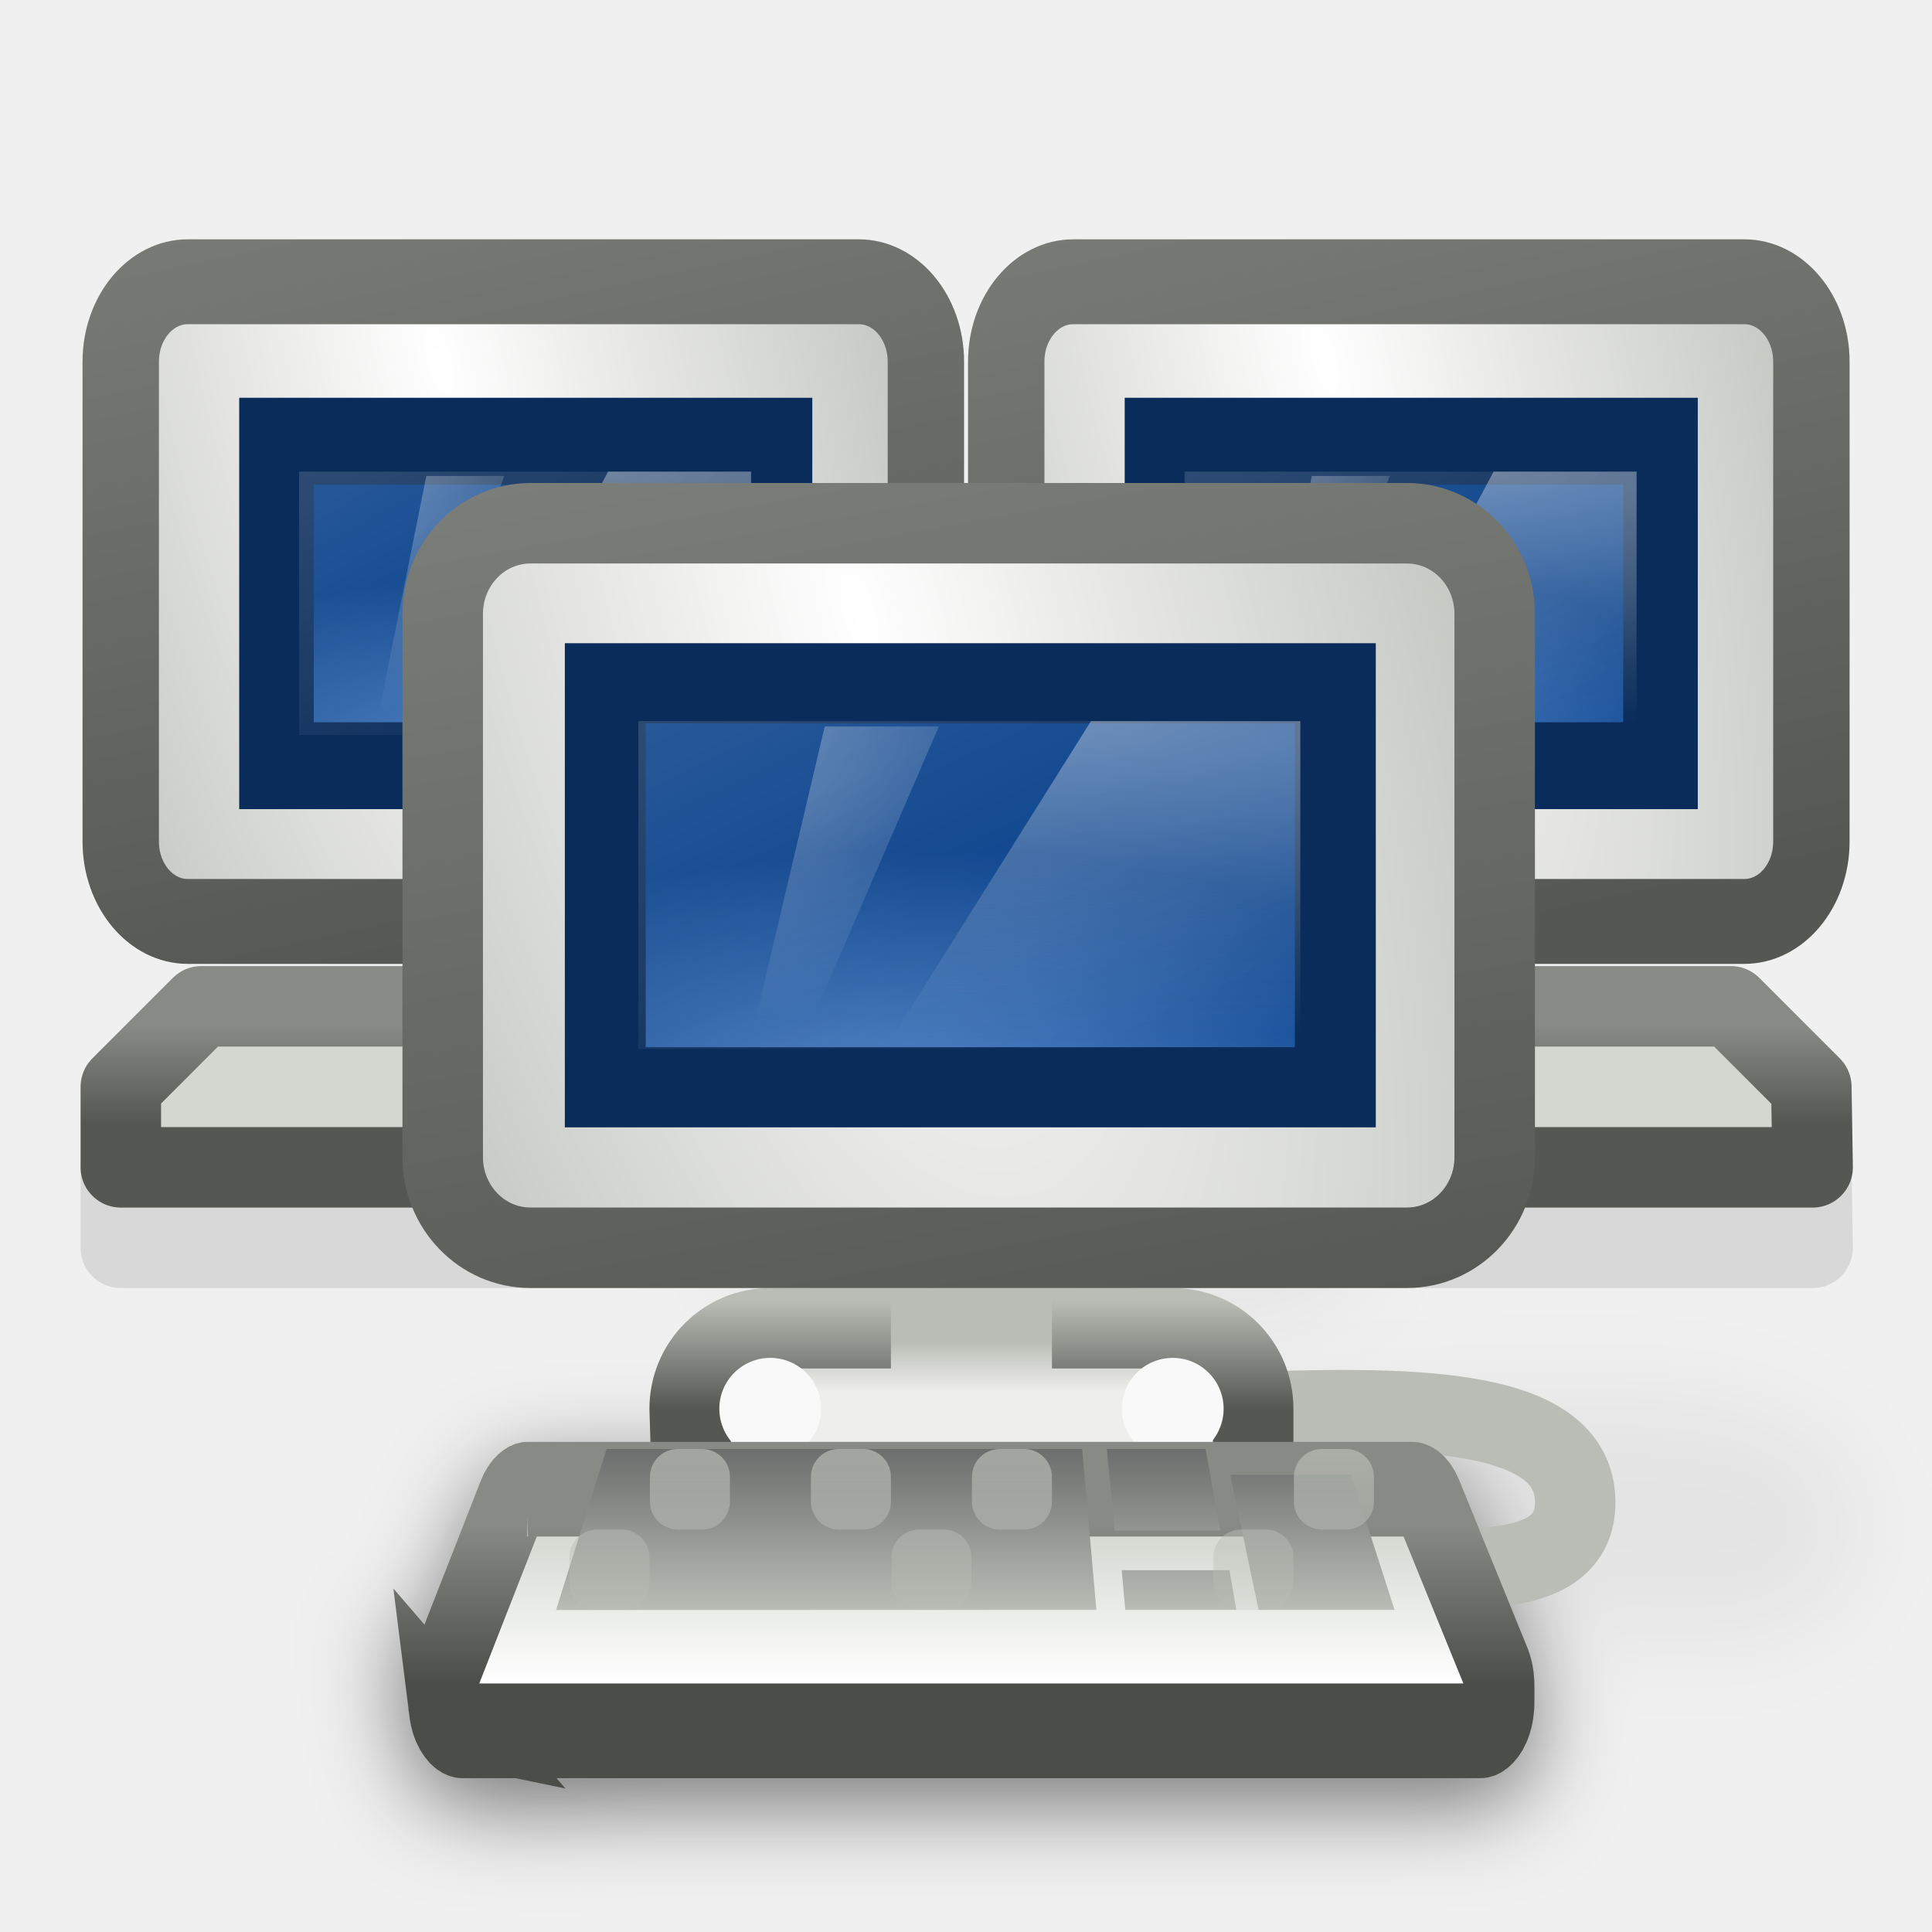
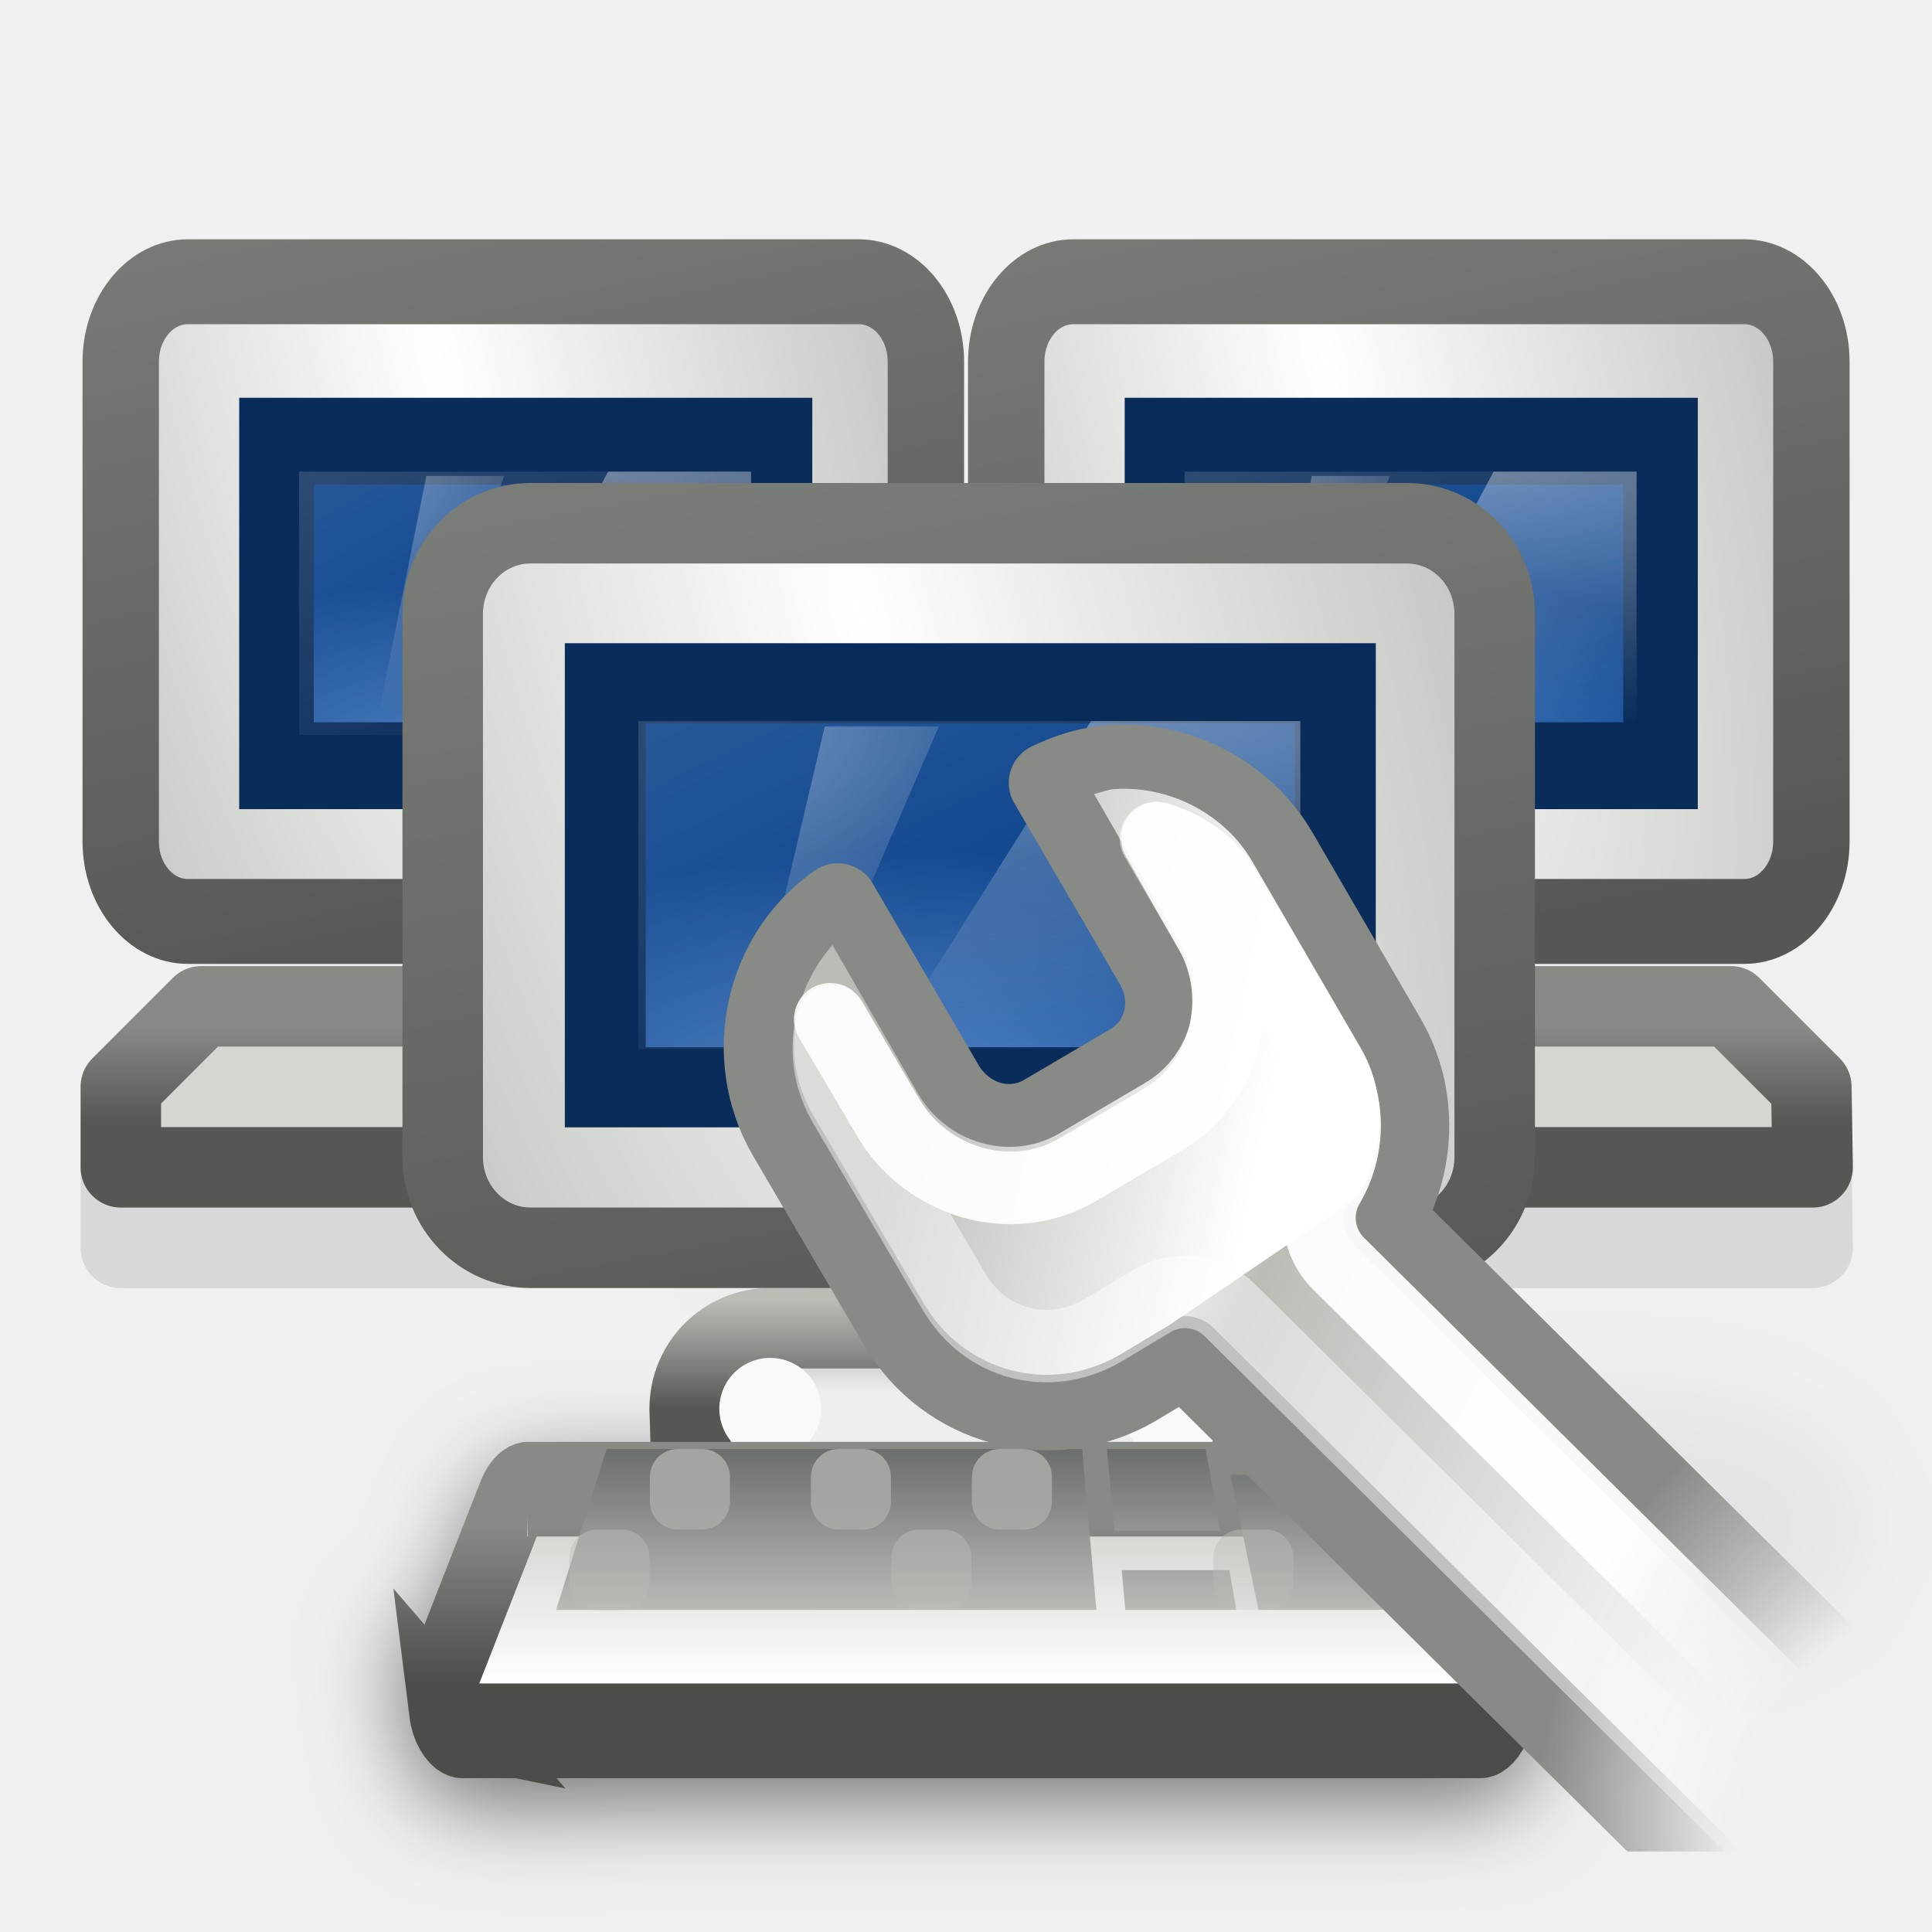
<svg xmlns="http://www.w3.org/2000/svg" xmlns:xlink="http://www.w3.org/1999/xlink" width="24" height="24" id="svg11300" version="1.0" style="display:inline;enable-background:new">
  <defs id="defs3">
    <linearGradient id="linearGradient3574">
      <stop style="stop-color:#babdb6;stop-opacity:1" offset="0" id="stop3576" />
      <stop style="stop-color:#ffffff;stop-opacity:1" offset="1" id="stop3578" />
    </linearGradient>
    <linearGradient xlink:href="#linearGradient3574" id="linearGradient3581" x1="305.125" y1="181.511" x2="309.625" y2="182.438" gradientUnits="userSpaceOnUse" gradientTransform="translate(-0.00240191,-0.07836799)" />
    <linearGradient id="linearGradient3775">
      <stop style="stop-color:#888a85;stop-opacity:1;" offset="0" id="stop3777" />
      <stop style="stop-color:#555753;stop-opacity:1" offset="1" id="stop3779" />
    </linearGradient>
    <linearGradient xlink:href="#linearGradient3775" id="linearGradient3814" gradientUnits="userSpaceOnUse" x1="318.63" y1="190.764" x2="317.917" y2="197.288" />
    <linearGradient id="linearGradient4434">
      <stop id="stop4436" offset="0" style="stop-color:#d3d7cf;stop-opacity:1;" />
      <stop style="stop-color:#babdb6;stop-opacity:1" offset="0.183" id="stop4438" />
      <stop id="stop4440" offset="0.319" style="stop-color:#ffffff;stop-opacity:1" />
      <stop style="stop-color:#babdb6;stop-opacity:1" offset="0.876" id="stop4442" />
      <stop id="stop4444" offset="1" style="stop-color:#eeeeec;stop-opacity:1" />
    </linearGradient>
    <linearGradient xlink:href="#linearGradient4434" id="linearGradient3812" gradientUnits="userSpaceOnUse" x1="320.189" y1="190.019" x2="307.789" y2="183.758" />
    <linearGradient id="linearGradient7755">
      <stop style="stop-color:#000000;stop-opacity:1;" offset="0" id="stop7757" />
      <stop id="stop7759" offset="0.477" style="stop-color:#000000;stop-opacity:1" />
      <stop style="stop-color:#ffffff;stop-opacity:1" offset="1" id="stop7761" />
    </linearGradient>
    <radialGradient xlink:href="#linearGradient7755" id="radialGradient7767" gradientUnits="userSpaceOnUse" gradientTransform="matrix(0.6602922,-1.1125763e-6,1.3986525e-6,0.8300728,104.7241,-724.9782)" cx="323" cy="1103.486" fx="323" fy="1103.486" r="7.509" />
-     <mask maskUnits="userSpaceOnUse" id="mask7763">
+     <mask id="mask7763">
      <rect id="rect7765" x="302.983" y="176.95" height="14.045" width="15.017" style="display:inline;visibility:visible;fill:url(#radialGradient7767);fill-opacity:1;fill-rule:nonzero;stroke:none" />
    </mask>
    <filter id="filter10920" x="-0.204" width="1.409" y="-0.379" height="1.811" color-interpolation-filters="sRGB">
      <feGaussianBlur stdDeviation="0.544" id="feGaussianBlur10922" />
    </filter>
    <linearGradient id="linearGradient9641">
      <stop style="stop-color:#555753;stop-opacity:1;" offset="0" id="stop9643" />
      <stop style="stop-color:#888a85;stop-opacity:1" offset="1" id="stop9645" />
    </linearGradient>
    <linearGradient id="linearGradient9722">
      <stop id="stop9724" offset="0" style="stop-color:#4b4d49;stop-opacity:1" />
      <stop id="stop9726" offset="1" style="stop-color:#888a85;stop-opacity:1" />
    </linearGradient>
    <linearGradient id="linearGradient9677">
      <stop id="stop9679" offset="0" style="stop-color:#2e3436;stop-opacity:1" />
      <stop id="stop9681" offset="1" style="stop-color:#babdb6;stop-opacity:1" />
    </linearGradient>
    <linearGradient id="linearGradient9475">
      <stop style="stop-color:#babdb6;stop-opacity:1" offset="0" id="stop9477" />
      <stop style="stop-color:#555753;stop-opacity:1" offset="1" id="stop9479" />
    </linearGradient>
    <linearGradient id="linearGradient9467">
      <stop style="stop-color:#babdb6;stop-opacity:1" offset="0" id="stop9469" />
      <stop style="stop-color:#eeeeec;stop-opacity:1" offset="1" id="stop9471" />
    </linearGradient>
    <linearGradient id="linearGradient8696">
      <stop id="stop8698" offset="0" style="stop-color:#ffffff;stop-opacity:1" />
      <stop id="stop8700" offset="1" style="stop-color:#babdb6;stop-opacity:1" />
    </linearGradient>
    <linearGradient id="linearGradient11187">
      <stop style="stop-color:#ffffff;stop-opacity:1" offset="0" id="stop11189" />
      <stop style="stop-color:#d3d7cf;stop-opacity:1" offset="1" id="stop11191" />
    </linearGradient>
    <linearGradient id="linearGradient7758">
      <stop style="stop-color:#babdb6;stop-opacity:1;" offset="0" id="stop7760" />
      <stop style="stop-color:#babdb6;stop-opacity:0;" offset="1" id="stop7762" />
    </linearGradient>
    <linearGradient id="linearGradient3847">
      <stop style="stop-color:#babdb6;stop-opacity:1;" offset="0" id="stop3849" />
      <stop style="stop-color:#babdb6;stop-opacity:0;" offset="1" id="stop3851" />
    </linearGradient>
    <linearGradient id="linearGradient5687">
      <stop style="stop-color:#ffffff;stop-opacity:1;" offset="0" id="stop5689" />
      <stop style="stop-color:#ffffff;stop-opacity:0;" offset="1" id="stop5691" />
    </linearGradient>
    <linearGradient id="linearGradient4788">
      <stop style="stop-color:#ffffff;stop-opacity:1;" offset="0" id="stop4790" />
      <stop style="stop-color:#ffffff;stop-opacity:0;" offset="1" id="stop4792" />
    </linearGradient>
    <linearGradient id="linearGradient5538">
      <stop id="stop5540" offset="0" style="stop-color:#555753;stop-opacity:1;" />
      <stop id="stop5542" offset="1" style="stop-color:#babdb6;stop-opacity:1" />
    </linearGradient>
    <linearGradient id="linearGradient4788-7">
      <stop style="stop-color:#ffffff;stop-opacity:1;" offset="0" id="stop4790-8" />
      <stop style="stop-color:#ffffff;stop-opacity:0;" offset="1" id="stop4792-6" />
    </linearGradient>
    <linearGradient id="linearGradient12756-9-7-0-19">
      <stop style="stop-color:#5789ca;stop-opacity:1" offset="0" id="stop12758-0-5-0-7" />
      <stop style="stop-color:#023c88;stop-opacity:1" offset="1" id="stop12760-5-6-6-8" />
    </linearGradient>
    <linearGradient id="linearGradient12756-9-7-0-82">
      <stop style="stop-color:#5789ca;stop-opacity:1" offset="0" id="stop12758-0-5-0-9" />
      <stop style="stop-color:#023c88;stop-opacity:1" offset="1" id="stop12760-5-6-6-14" />
    </linearGradient>
    <linearGradient id="linearGradient12756-9-7-0-86">
      <stop style="stop-color:#5789ca;stop-opacity:1" offset="0" id="stop12758-0-5-0-82" />
      <stop style="stop-color:#023c88;stop-opacity:1" offset="1" id="stop12760-5-6-6-7" />
    </linearGradient>
    <linearGradient xlink:href="#linearGradient9641" id="linearGradient129" gradientUnits="userSpaceOnUse" gradientTransform="translate(-295.9993,-219.9989)" x1="306.562" y1="233.938" x2="306.562" y2="232.743" />
    <linearGradient xlink:href="#linearGradient9641" id="linearGradient132" gradientUnits="userSpaceOnUse" gradientTransform="translate(-304.9993,-219.9989)" x1="306.562" y1="233.938" x2="306.562" y2="232.743" />
    <radialGradient xlink:href="#linearGradient8696" id="radialGradient137" gradientUnits="userSpaceOnUse" gradientTransform="matrix(0.2107055,0.7333701,-0.2821238,0.08108137,259.3089,-13.82515)" cx="314.213" cy="56.925" fx="314.213" fy="56.925" r="23" />
    <linearGradient xlink:href="#linearGradient5538" id="linearGradient137" gradientUnits="userSpaceOnUse" gradientTransform="matrix(0.2222729,0,0,0.2385469,239.3727,207.3439)" x1="317.261" y1="86.373" x2="298.349" y2="-18.469" />
    <radialGradient xlink:href="#linearGradient12756-9-7-0-82" id="radialGradient138" gradientUnits="userSpaceOnUse" gradientTransform="matrix(0.4811137,0,0,0.2098936,295.7977,182.0976)" cx="30.194" cy="218.583" fx="30.194" fy="218.583" r="19" />
    <linearGradient xlink:href="#linearGradient5687" id="linearGradient138" gradientUnits="userSpaceOnUse" gradientTransform="matrix(0.04807689,0,0,0.04032257,303.8846,219.0968)" x1="88" y1="44.5" x2="178" y2="202.5" />
    <radialGradient xlink:href="#linearGradient4788" id="radialGradient139" gradientUnits="userSpaceOnUse" gradientTransform="matrix(2.030954,1.5608334e-8,0,0.3864404,-353.0908,199.5865)" cx="327.5" cy="58" fx="327.5" fy="58" r="12.5" />
    <radialGradient xlink:href="#linearGradient4788-7" id="radialGradient140" gradientUnits="userSpaceOnUse" gradientTransform="matrix(-0.52411,2.3029937e-7,0.02554207,-0.3734652,476.0775,243.7432)" cx="326.021" cy="58" fx="326.021" fy="58" r="12.5" />
    <radialGradient xlink:href="#linearGradient8696" id="radialGradient145" gradientUnits="userSpaceOnUse" gradientTransform="matrix(0.2107055,0.7333701,-0.2821238,0.08108137,259.3089,-13.82515)" cx="314.213" cy="56.925" fx="314.213" fy="56.925" r="23" />
    <linearGradient xlink:href="#linearGradient5538" id="linearGradient145" gradientUnits="userSpaceOnUse" gradientTransform="matrix(0.2222729,0,0,0.2385469,239.3727,207.3439)" x1="317.261" y1="86.373" x2="298.349" y2="-18.469" />
    <radialGradient xlink:href="#linearGradient12756-9-7-0-86" id="radialGradient146" gradientUnits="userSpaceOnUse" gradientTransform="matrix(0.4811137,0,0,0.2098936,295.7977,182.0976)" cx="30.194" cy="218.583" fx="30.194" fy="218.583" r="19" />
    <linearGradient xlink:href="#linearGradient5687" id="linearGradient146" gradientUnits="userSpaceOnUse" gradientTransform="matrix(0.04807689,0,0,0.04032257,303.8846,219.0968)" x1="88" y1="44.5" x2="178" y2="202.5" />
    <radialGradient xlink:href="#linearGradient4788" id="radialGradient147" gradientUnits="userSpaceOnUse" gradientTransform="matrix(2.030954,1.5608334e-8,0,0.3864404,-353.0908,199.5865)" cx="327.5" cy="58" fx="327.5" fy="58" r="12.5" />
    <radialGradient xlink:href="#linearGradient4788-7" id="radialGradient148" gradientUnits="userSpaceOnUse" gradientTransform="matrix(-0.52411,2.3029937e-7,0.02554207,-0.3734652,476.0775,243.7432)" cx="326.021" cy="58" fx="326.021" fy="58" r="12.5" />
    <linearGradient xlink:href="#linearGradient3847" id="linearGradient163" gradientUnits="userSpaceOnUse" gradientTransform="matrix(0.6443737,0,0,0.9724074,97.7467,160.0782)" x1="328.628" y1="74.433" x2="327.479" y2="67.362" />
    <linearGradient xlink:href="#linearGradient9467" id="linearGradient164" gradientUnits="userSpaceOnUse" gradientTransform="translate(0,1)" x1="310.938" y1="229.669" x2="310.938" y2="230.283" />
    <linearGradient xlink:href="#linearGradient9475" id="linearGradient165" gradientUnits="userSpaceOnUse" gradientTransform="translate(0,1)" x1="307.68" y1="229.152" x2="307.68" y2="230.495" />
    <radialGradient xlink:href="#linearGradient8696" id="radialGradient165" gradientUnits="userSpaceOnUse" gradientTransform="matrix(0.2752859,0.9228454,-0.3685935,0.1020298,244.0851,-74.17588)" cx="314.213" cy="56.925" fx="314.213" fy="56.925" r="23" />
    <linearGradient xlink:href="#linearGradient5538" id="linearGradient166" gradientUnits="userSpaceOnUse" gradientTransform="matrix(0.2903985,0,0,0.3001784,218.0385,204.1349)" x1="317.924" y1="92.351" x2="298.349" y2="-18.469" />
    <radialGradient xlink:href="#linearGradient12756-9-7-0-19" id="radialGradient166" gradientUnits="userSpaceOnUse" gradientTransform="matrix(0.4811137,0,0,0.2098936,295.7977,182.0976)" cx="30.194" cy="218.583" fx="30.194" fy="218.583" r="19" />
    <linearGradient xlink:href="#linearGradient5687" id="linearGradient167" gradientUnits="userSpaceOnUse" gradientTransform="matrix(0.04807689,0,0,0.04032257,303.8846,219.0968)" x1="88" y1="44.5" x2="178" y2="202.5" />
    <radialGradient xlink:href="#linearGradient4788" id="radialGradient167" gradientUnits="userSpaceOnUse" gradientTransform="matrix(2.030954,1.5608334e-8,0,0.3864404,-353.0908,199.5865)" cx="327.5" cy="58" fx="327.5" fy="58" r="12.5" />
    <radialGradient xlink:href="#linearGradient4788-7" id="radialGradient168" gradientUnits="userSpaceOnUse" gradientTransform="matrix(-0.52411,2.3029937e-7,0.02554207,-0.3734652,476.0775,243.7432)" cx="326.021" cy="58" fx="326.021" fy="58" r="12.5" />
    <linearGradient xlink:href="#linearGradient11187" id="linearGradient168" gradientUnits="userSpaceOnUse" x1="169.536" y1="406.257" x2="169.536" y2="381.704" />
    <linearGradient xlink:href="#linearGradient9722" id="linearGradient169" gradientUnits="userSpaceOnUse" x1="110.532" y1="406.362" x2="110.532" y2="381.434" />
    <linearGradient xlink:href="#linearGradient9677" id="linearGradient170" gradientUnits="userSpaceOnUse" gradientTransform="matrix(0.2479873,0,0,0.4000001,231.6922,197.2)" x1="316.183" y1="83.212" x2="316.183" y2="92.05" />
    <linearGradient xlink:href="#linearGradient7758" id="linearGradient171" gradientUnits="userSpaceOnUse" x1="310.003" y1="229.549" x2="310.003" y2="234.451" />
    <linearGradient xlink:href="#linearGradient7758" id="linearGradient172" gradientUnits="userSpaceOnUse" x1="310.003" y1="229.549" x2="310.003" y2="234.451" />
    <linearGradient xlink:href="#linearGradient7758" id="linearGradient173" gradientUnits="userSpaceOnUse" x1="310.003" y1="229.549" x2="310.003" y2="234.451" />
    <linearGradient xlink:href="#linearGradient7758" id="linearGradient174" gradientUnits="userSpaceOnUse" x1="310.003" y1="229.549" x2="310.003" y2="234.451" />
    <linearGradient xlink:href="#linearGradient7758" id="linearGradient175" gradientUnits="userSpaceOnUse" x1="310.003" y1="229.549" x2="310.003" y2="234.451" />
    <linearGradient xlink:href="#linearGradient7758" id="linearGradient176" gradientUnits="userSpaceOnUse" x1="310.003" y1="229.549" x2="310.003" y2="234.451" />
    <linearGradient xlink:href="#linearGradient7758" id="linearGradient177" gradientUnits="userSpaceOnUse" x1="310.003" y1="229.549" x2="310.003" y2="234.451" />
    <linearGradient xlink:href="#linearGradient7758" id="linearGradient178" gradientUnits="userSpaceOnUse" x1="310.003" y1="229.549" x2="310.003" y2="234.451" />
  </defs>
  <g id="layer20">
    <g id="layer36" style="display:inline" />
    <g id="layer37" style="display:inline">
      <path style="display:inline;overflow:visible;visibility:visible;opacity:0.1;fill:#000000;fill-opacity:1;fill-rule:nonzero;stroke:#000000;stroke-width:1;stroke-linecap:round;stroke-linejoin:round;stroke-miterlimit:4;stroke-dashoffset:0;stroke-opacity:1;marker:none;enable-background:new" d="M 2.501,13.501 H 21.501 c 0,0 1,1 1,1 0,0 0.016,1 0.016,1 H 1.501 c 0,0 0,-1 0,-1 0,0 1,-1 1,-1 z" id="use4159" />
      <path style="display:inline;overflow:visible;visibility:visible;fill:#d3d7cf;fill-opacity:1;fill-rule:nonzero;stroke:url(#linearGradient129);stroke-width:1;stroke-linecap:round;stroke-linejoin:round;stroke-miterlimit:4;stroke-dashoffset:0;stroke-opacity:1;marker:none;enable-background:new" d="m 11.501,12.501 h 10 c 0,0 1,1 1,1 0,0 0.016,1 0.016,1 H 10.501 c 0,0 0,-1 0,-1 0,0 1,-1 1,-1 z" id="use4161" />
      <g id="use4163" transform="translate(-308.0004,-187.6703)" style="display:inline;opacity:0.5;filter:url(#filter10920);enable-background:new">
        <path id="path129" d="m 318.009,204.5 c 0.602,-2.482 6.559,0.194 6.559,-1.837 0,-2.432 -8.451,0.082 -8.794,-1.837" style="display:inline;opacity:0.1;fill:#000000;fill-opacity:1;fill-rule:evenodd;stroke:#000000;stroke-width:1;stroke-linecap:butt;stroke-linejoin:miter;stroke-miterlimit:4;stroke-dasharray:none;stroke-opacity:1;enable-background:new" />
      </g>
      <g id="use4165" transform="translate(-302.0004,-183.6703)" style="display:inline;opacity:0.5;filter:url(#filter10920);enable-background:new">
        <path id="path130" d="m 318.009,204.5 c 0.602,-2.482 6.559,0.194 6.559,-1.837 0,-2.432 -8.451,0.082 -8.794,-1.837" style="display:inline;opacity:0.1;fill:#000000;fill-opacity:1;fill-rule:evenodd;stroke:#000000;stroke-width:1;stroke-linecap:butt;stroke-linejoin:miter;stroke-miterlimit:4;stroke-dasharray:none;stroke-opacity:1;enable-background:new" />
        <path transform="matrix(0.05726712,0,0,0.07920081,305.7391,172.7356)" d="m 49.281,375.803 0.105,0.002 c -0.144,-0.007 -0.285,-0.007 -0.43,0 a 2.104,2.104 0 0 0 -0.109,0.008 c -1.408,0.144 -2.648,0.972 -3.322,2.217 l -14.281,26.375 a 2.104,2.104 0 0 0 -0.01,0.016 c -0.335,0.631 -0.505,1.341 -0.494,2.049 v 0.002 c 10e-6,6.4e-4 -10e-6,0.001 0,0.002 -0.001,-0.069 -0.004,-0.054 0,0.06 v 2.936 0.312 a 2.104,2.104 0 0 0 1.773,1.773 l -1.68,-1.412 c 0.063,0.363 0.175,0.899 0.516,1.469 0.76,1.27 2.13,2.078 3.639,2.086 a 2.104,2.104 0 0 0 0.012,0 h 220.84 c 1.512,0.003 2.914,-0.785 3.689,-2.094 0.33,-0.557 0.45,-1.081 0.516,-1.475 0.114,-0.679 0.09,-1.174 0.09,-1.174 a 2.104,2.104 0 0 0 0,-0.049 v -2.094 c 0,-0.597 -0.018,-1.5 -0.543,-2.453 a 2.104,2.104 0 0 0 -0.008,-0.016 l -14.844,-26.375 a 2.104,2.104 0 0 0 -0.008,-0.012 c -0.769,-1.347 -2.203,-2.17 -3.754,-2.154 z" id="path131" style="display:inline;fill:#000000;fill-opacity:1;stroke:#000000;stroke-width:14.848;stroke-linecap:square;stroke-linejoin:miter;stroke-miterlimit:4;stroke-dasharray:none;stroke-dashoffset:0.361;stroke-opacity:1;enable-background:new" />
      </g>
      <path style="display:inline;overflow:visible;visibility:visible;fill:#d3d7cf;fill-opacity:1;fill-rule:nonzero;stroke:url(#linearGradient132);stroke-width:1;stroke-linecap:round;stroke-linejoin:round;stroke-miterlimit:4;stroke-dashoffset:0;stroke-opacity:1;marker:none;enable-background:new" d="M 2.501,12.501 H 12.501 c 0,0 1,1 1,1 0,0 0.016,1 0.016,1 H 1.501 c 0,0 0,-1 0,-1 0,0 1,-1 1,-1 z" id="use4167" />
      <g style="display:inline;enable-background:new" id="use4169" transform="matrix(1,0,0,1.111084,-292.9993,-241.3262)">
        <rect ry="0.894" rx="0.834" y="220.349" x="305.499" height="7.152" width="10.002" id="rect132" style="display:inline;fill:url(#radialGradient137);fill-opacity:1;stroke:url(#linearGradient137);stroke-width:0.949;stroke-linecap:round;stroke-linejoin:round;stroke-miterlimit:4;stroke-dasharray:none;stroke-dashoffset:0.5;stroke-opacity:1;enable-background:new" />
        <g transform="matrix(0.5614927,0,0,0.5888097,135.8979,91.75592)" id="g136">
          <rect y="221.423" x="305.5" height="6.161" width="11.029" id="rect133" style="color:#000000;display:inline;overflow:visible;visibility:visible;fill:url(#radialGradient138);fill-opacity:1;fill-rule:evenodd;stroke:#092c5a;stroke-width:1.65px;stroke-linecap:butt;stroke-linejoin:miter;stroke-miterlimit:4;stroke-dasharray:none;stroke-dashoffset:0;stroke-opacity:1;marker:none;enable-background:new" />
          <rect style="display:inline;opacity:0.15;fill:url(#linearGradient138);fill-opacity:1;fill-rule:evenodd;stroke:none;enable-background:new" id="rect134" width="10" height="5" x="306" y="222" />
          <g id="g135">
            <path id="path134" d="M 312.837,222 H 316 v 6.097 h -6.958 z" style="display:inline;opacity:0.37;fill:url(#radialGradient139);fill-opacity:1;stroke:none;enable-background:new" />
            <path style="display:inline;opacity:0.389;fill:url(#radialGradient140);fill-opacity:1;stroke:none;enable-background:new" d="m 308.816,222.082 h 1.723 l -1.905,4.451 -0.847,-0.05 1.028,-4.401 z" id="path135" />
          </g>
        </g>
      </g>
      <g style="display:inline;enable-background:new" id="use4171" transform="matrix(1,0,0,1.111084,-303.9993,-241.3262)">
        <rect ry="0.894" rx="0.834" y="220.349" x="305.499" height="7.152" width="10.002" id="rect140" style="display:inline;fill:url(#radialGradient145);fill-opacity:1;stroke:url(#linearGradient145);stroke-width:0.949;stroke-linecap:round;stroke-linejoin:round;stroke-miterlimit:4;stroke-dasharray:none;stroke-dashoffset:0.5;stroke-opacity:1;enable-background:new" />
        <g transform="matrix(0.5614927,0,0,0.5888097,135.8979,91.75592)" id="g144">
          <rect y="221.423" x="305.5" height="6.161" width="11.029" id="rect141" style="color:#000000;display:inline;overflow:visible;visibility:visible;fill:url(#radialGradient146);fill-opacity:1;fill-rule:evenodd;stroke:#092c5a;stroke-width:1.65px;stroke-linecap:butt;stroke-linejoin:miter;stroke-miterlimit:4;stroke-dasharray:none;stroke-dashoffset:0;stroke-opacity:1;marker:none;enable-background:new" />
          <rect style="display:inline;opacity:0.15;fill:url(#linearGradient146);fill-opacity:1;fill-rule:evenodd;stroke:none;enable-background:new" id="rect142" width="10" height="5" x="306" y="222" />
          <g id="g143">
            <path id="path142" d="M 312.837,222 H 316 v 6.097 h -6.958 z" style="display:inline;opacity:0.37;fill:url(#radialGradient147);fill-opacity:1;stroke:none;enable-background:new" />
            <path style="display:inline;opacity:0.389;fill:url(#radialGradient148);fill-opacity:1;stroke:none;enable-background:new" d="m 308.816,222.082 h 1.723 l -1.905,4.451 -0.847,-0.05 1.028,-4.401 z" id="path143" />
          </g>
        </g>
      </g>
      <g style="display:inline;enable-background:new" id="use4173" transform="translate(-298.9325,-214)">
        <path style="display:inline;fill:none;stroke:url(#linearGradient163);stroke-width:1;stroke-linecap:butt;stroke-linejoin:miter;stroke-miterlimit:4;stroke-dasharray:none;stroke-opacity:1;enable-background:new" d="m 311.941,234.5 c 0.602,-2.482 6.559,0.194 6.559,-1.837 0,-2.432 -8.451,0.082 -8.794,-1.837" id="path148" />
        <path style="display:inline;overflow:visible;visibility:visible;fill:url(#linearGradient164);fill-opacity:1;fill-rule:nonzero;stroke:url(#linearGradient165);stroke-width:1;stroke-linecap:butt;stroke-linejoin:miter;stroke-miterlimit:4;stroke-dashoffset:0;stroke-opacity:1;marker:none;enable-background:new" d="m 309.5,226.5 v 4 h -1 c -0.554,0 -1,0.446 -1,1 0,0 0.031,1 0.031,1 h 6.969 c 0,0 0,-1 0,-1 0,-0.554 -0.446,-1 -1,-1 h -1 v -4 h -3 z" id="path149" />
        <ellipse transform="matrix(1.244675,0,0,1.145085,-73.06442,7.632545)" id="path150" style="display:inline;fill:#f9f9f9;fill-opacity:1;stroke:none;enable-background:new" cx="310.575" cy="195.503" rx="0.508" ry="0.552" />
        <ellipse transform="matrix(1.244675,0,0,1.145085,-78.06442,7.632545)" id="path151" style="display:inline;fill:#f9f9f9;fill-opacity:1;stroke:none;enable-background:new" cx="310.575" cy="195.503" rx="0.508" ry="0.552" />
        <rect style="display:inline;fill:url(#radialGradient165);fill-opacity:1;stroke:url(#linearGradient166);stroke-width:1;stroke-linecap:round;stroke-linejoin:round;stroke-miterlimit:4;stroke-dasharray:none;stroke-dashoffset:0.5;stroke-opacity:1;enable-background:new" id="rect151" width="13.068" height="9" x="304.432" y="220.5" rx="1.089" ry="1.125" />
        <g id="g155" transform="matrix(0.8222948,0,0,0.8145886,55.24045,42.11933)">
          <rect style="color:#000000;display:inline;overflow:visible;visibility:visible;fill:url(#radialGradient166);fill-opacity:1;fill-rule:evenodd;stroke:#092c5a;stroke-width:1.222px;stroke-linecap:butt;stroke-linejoin:miter;stroke-miterlimit:4;stroke-dasharray:none;stroke-dashoffset:0;stroke-opacity:1;marker:none;enable-background:new" id="rect152" width="11.029" height="6.161" x="305.5" y="221.423" />
          <rect y="222" x="306" height="5" width="10" id="rect153" style="display:inline;opacity:0.15;fill:url(#linearGradient167);fill-opacity:1;fill-rule:evenodd;stroke:none;enable-background:new" />
          <g id="g154">
            <path style="display:inline;opacity:0.37;fill:url(#radialGradient167);fill-opacity:1;stroke:none;enable-background:new" d="M 312.837,222 H 316 v 6.097 h -6.958 z" id="path153" />
            <path id="path154" d="m 308.816,222.082 h 1.723 l -1.905,4.451 -0.847,-0.05 1.028,-4.401 z" style="display:inline;opacity:0.389;fill:url(#radialGradient168);fill-opacity:1;stroke:none;enable-background:new" />
          </g>
        </g>
        <path style="display:inline;fill:url(#linearGradient168);fill-opacity:1;stroke:url(#linearGradient169);stroke-width:14.848;stroke-linecap:square;stroke-linejoin:miter;stroke-miterlimit:4;stroke-dasharray:none;stroke-dashoffset:0.361;stroke-opacity:1;enable-background:new" id="path155" d="m 49.281,375.803 0.105,0.002 c -0.144,-0.007 -0.285,-0.007 -0.43,0 a 2.104,2.104 0 0 0 -0.109,0.008 c -1.408,0.144 -2.648,0.972 -3.322,2.217 l -14.281,26.375 a 2.104,2.104 0 0 0 -0.01,0.016 c -0.335,0.631 -0.505,1.341 -0.494,2.049 v 0.002 c 10e-6,6.4e-4 -10e-6,0.001 0,0.002 -0.001,-0.069 -0.004,-0.054 0,0.06 v 2.936 0.312 a 2.104,2.104 0 0 0 1.773,1.773 l -1.68,-1.412 c 0.063,0.363 0.175,0.899 0.516,1.469 0.76,1.27 2.13,2.078 3.639,2.086 a 2.104,2.104 0 0 0 0.012,0 h 220.84 c 1.512,0.003 2.914,-0.785 3.689,-2.094 0.33,-0.557 0.45,-1.081 0.516,-1.475 0.114,-0.679 0.09,-1.174 0.09,-1.174 a 2.104,2.104 0 0 0 0,-0.049 v -2.094 c 0,-0.597 -0.018,-1.5 -0.543,-2.453 a 2.104,2.104 0 0 0 -0.008,-0.016 l -14.844,-26.375 a 2.104,2.104 0 0 0 -0.008,-0.012 c -0.769,-1.347 -2.203,-2.17 -3.754,-2.154 z" transform="matrix(0.05726712,0,0,0.07920081,302.6712,202.7356)" />
        <path style="display:inline;fill:url(#linearGradient170);fill-opacity:1;fill-rule:evenodd;stroke:none;enable-background:new" d="m 306.468,232 -0.628,2 6.712,-0.002 -0.177,-1.998 h -5.907 z m 6.214,0 0.097,1.013 h 1.312 L 313.908,232 h -1.226 z m 1.533,0.32 0.352,1.678 h 1.689 l -0.54,-1.678 z m -1.348,1.185 0.044,0.493 h 1.38 l -0.086,-0.493 h -1.337 z" id="path156" />
        <g id="g162" style="fill:url(#linearGradient178);fill-opacity:1" transform="translate(1,1)">
          <rect ry="0.346" rx="0.346" y="232" x="305.006" height="1" width="0.994" id="rect156" style="display:inline;overflow:visible;visibility:visible;fill:url(#linearGradient171);fill-opacity:1;fill-rule:nonzero;stroke:none;stroke-width:1;marker:none;enable-background:new" />
          <rect ry="0.346" rx="0.346" y="231" x="306.006" height="1" width="0.994" id="rect157" style="display:inline;overflow:visible;visibility:visible;fill:url(#linearGradient172);fill-opacity:1;fill-rule:nonzero;stroke:none;stroke-width:1;marker:none;enable-background:new" />
          <rect ry="0.346" rx="0.346" y="231" x="308.006" height="1" width="0.994" id="rect158" style="display:inline;overflow:visible;visibility:visible;fill:url(#linearGradient173);fill-opacity:1;fill-rule:nonzero;stroke:none;stroke-width:1;marker:none;enable-background:new" />
          <rect ry="0.346" rx="0.346" y="231" x="310.006" height="1" width="0.994" id="rect159" style="display:inline;overflow:visible;visibility:visible;fill:url(#linearGradient174);fill-opacity:1;fill-rule:nonzero;stroke:none;stroke-width:1;marker:none;enable-background:new" />
          <rect ry="0.346" rx="0.346" y="232" x="309.006" height="1" width="0.994" id="rect160" style="display:inline;overflow:visible;visibility:visible;fill:url(#linearGradient175);fill-opacity:1;fill-rule:nonzero;stroke:none;stroke-width:1;marker:none;enable-background:new" />
          <rect ry="0.346" rx="0.346" y="232" x="313.006" height="1" width="0.994" id="rect161" style="display:inline;overflow:visible;visibility:visible;fill:url(#linearGradient176);fill-opacity:1;fill-rule:nonzero;stroke:none;stroke-width:1;marker:none;enable-background:new" />
          <rect ry="0.346" rx="0.346" y="231" x="314.006" height="1" width="0.994" id="rect162" style="display:inline;overflow:visible;visibility:visible;fill:url(#linearGradient177);fill-opacity:1;fill-rule:nonzero;stroke:none;stroke-width:1;marker:none;enable-background:new" />
        </g>
      </g>
      <g style="display:inline;enable-background:new" id="g3807" transform="translate(-293.9997,-167.9947)" mask="url(#mask7763)">
        <path id="path3753" d="m 307.812,177.5 c -0.268,0.018 -0.529,0.096 -0.781,0.219 l 1.312,2.25 c 0.263,0.455 0.128,0.996 -0.312,1.25 l -1.062,0.625 c -0.441,0.254 -0.987,0.08 -1.25,-0.375 l -1.312,-2.25 c -0.909,0.634 -1.19,1.897 -0.625,2.875 l 1.375,2.344 c 0.597,1.034 1.904,1.378 2.938,0.781 l 0.625,-0.375 7.094,7.031 c -0.39,0.654 -0.437,1.515 -0.031,2.219 l 1.344,2.312 c 0.57,0.988 1.834,1.365 2.844,0.875 l -1.312,-2.25 c -0.263,-0.455 -0.128,-0.996 0.312,-1.25 l 1.062,-0.625 c 0.441,-0.254 0.987,-0.08 1.25,0.375 l 1.312,2.25 c 0.909,-0.634 1.19,-1.897 0.625,-2.875 l -1.375,-2.344 c -0.597,-1.034 -1.904,-1.378 -2.938,-0.781 l -0.625,0.375 -7.094,-7.031 c 0.39,-0.654 0.437,-1.515 0.031,-2.219 l -1.344,-2.312 c -0.428,-0.741 -1.259,-1.149 -2.062,-1.094 z" style="display:inline;fill:url(#linearGradient3812);fill-opacity:1;fill-rule:evenodd;stroke:url(#linearGradient3814);stroke-width:1;stroke-linecap:round;stroke-linejoin:round;stroke-miterlimit:4;stroke-dasharray:none;stroke-dashoffset:0.361;stroke-opacity:1;enable-background:new" />
        <path style="display:inline;fill:url(#linearGradient3581);fill-opacity:1;fill-rule:evenodd;stroke:none;enable-background:new" d="m 307.841,177.797 c -0.082,0.006 -0.168,0.043 -0.25,0.062 l 1.062,1.844 c 0.351,0.608 0.167,1.401 -0.438,1.75 l -1.062,0.625 c -0.615,0.355 -1.399,0.108 -1.75,-0.5 l -1.062,-1.844 c -0.5,0.567 -0.649,1.402 -0.25,2.094 l 1.375,2.344 c 0.5,0.866 1.57,1.157 2.438,0.656 l 0.625,-0.375 2.344,-1.594 c 0.326,-0.546 0.368,-1.261 0.031,-1.844 l -1.344,-2.312 c -0.355,-0.615 -1.054,-0.952 -1.719,-0.906 z" id="path3572" />
        <path d="m 308.357,178.406 0.678,1.16 a 0.8,0.8 0 0 1 0.002,0.002 c 0.459,0.795 0.199,1.879 -0.605,2.344 l -1.057,0.621 a 0.8,0.8 0 0 1 -0.006,0.004 c -0.826,0.477 -1.885,0.127 -2.344,-0.668 l -0.691,-1.186 c -0.077,0.333 -0.042,0.694 0.141,1.01 l -0.004,-0.004 1.375,2.344 a 0.8,0.8 0 0 1 0.004,0.004 c 0.382,0.662 1.179,0.872 1.844,0.488 l 0.613,-0.367 a 0.8,0.8 0 0 1 0.975,0.117 l 7.094,7.031 a 0.8,0.8 0 0 1 0.125,0.979 c -0.247,0.413 -0.277,0.972 -0.025,1.408 l 1.342,2.311 a 0.8,0.8 0 0 1 0.002,0.002 c 0.187,0.324 0.499,0.528 0.844,0.621 l -0.697,-1.193 a 0.8,0.8 0 0 1 -0.002,-0.002 c -0.459,-0.795 -0.199,-1.879 0.605,-2.344 l 1.057,-0.621 a 0.8,0.8 0 0 1 0.006,-0.004 c 0.826,-0.477 1.885,-0.127 2.344,0.668 l 0.691,1.186 c 0.077,-0.333 0.042,-0.694 -0.141,-1.01 l 0.004,0.004 -1.375,-2.344 a 0.8,0.8 0 0 1 -0.004,-0.004 c -0.382,-0.662 -1.179,-0.872 -1.844,-0.488 l -0.613,0.367 a 0.8,0.8 0 0 1 -0.975,-0.117 l -7.094,-7.031 a 0.8,0.8 0 0 1 -0.125,-0.979 c 0.247,-0.413 0.277,-0.972 0.025,-1.408 l -1.342,-2.311 a 0.8,0.8 0 0 1 -0.002,-0.002 c -0.179,-0.31 -0.492,-0.485 -0.824,-0.588 z" id="path3762" style="display:inline;opacity:0.465;fill:none;stroke:#ffffff;stroke-width:0.9;stroke-linecap:round;stroke-linejoin:round;stroke-miterlimit:4;stroke-dasharray:none;stroke-dashoffset:0.361;stroke-opacity:1;enable-background:new" />
        <path id="path3764" d="m 322.688,194.344 c 0.08,-0.335 0.028,-0.713 -0.156,-1.031 l -1.375,-2.344 c -0.382,-0.662 -1.179,-0.884 -1.844,-0.5 l -0.625,0.375 c -0.314,0.183 -0.712,0.132 -0.969,-0.125 L 310.625,183.688 c -0.257,-0.257 -0.308,-0.655 -0.125,-0.969 0.247,-0.413 0.283,-0.97 0.031,-1.406 L 309.188,179 c -0.178,-0.309 -0.481,-0.491 -0.812,-0.594 l 0.656,1.156 c 0.459,0.795 0.211,1.879 -0.594,2.344 l -1.062,0.625 c -0.826,0.477 -1.885,0.138 -2.344,-0.656 l -0.719,-1.219 m 12.062,10.656 c 0.257,0.257 0.308,0.655 0.125,0.969 -0.247,0.413 -0.283,0.97 -0.031,1.406" style="display:inline;opacity:0.883;fill:none;stroke:#ffffff;stroke-width:0.9;stroke-linecap:round;stroke-linejoin:round;stroke-miterlimit:4;stroke-dashoffset:0.361;stroke-opacity:1;enable-background:new" />
      </g>
    </g>
    <g id="layer38" />
  </g>
</svg>
